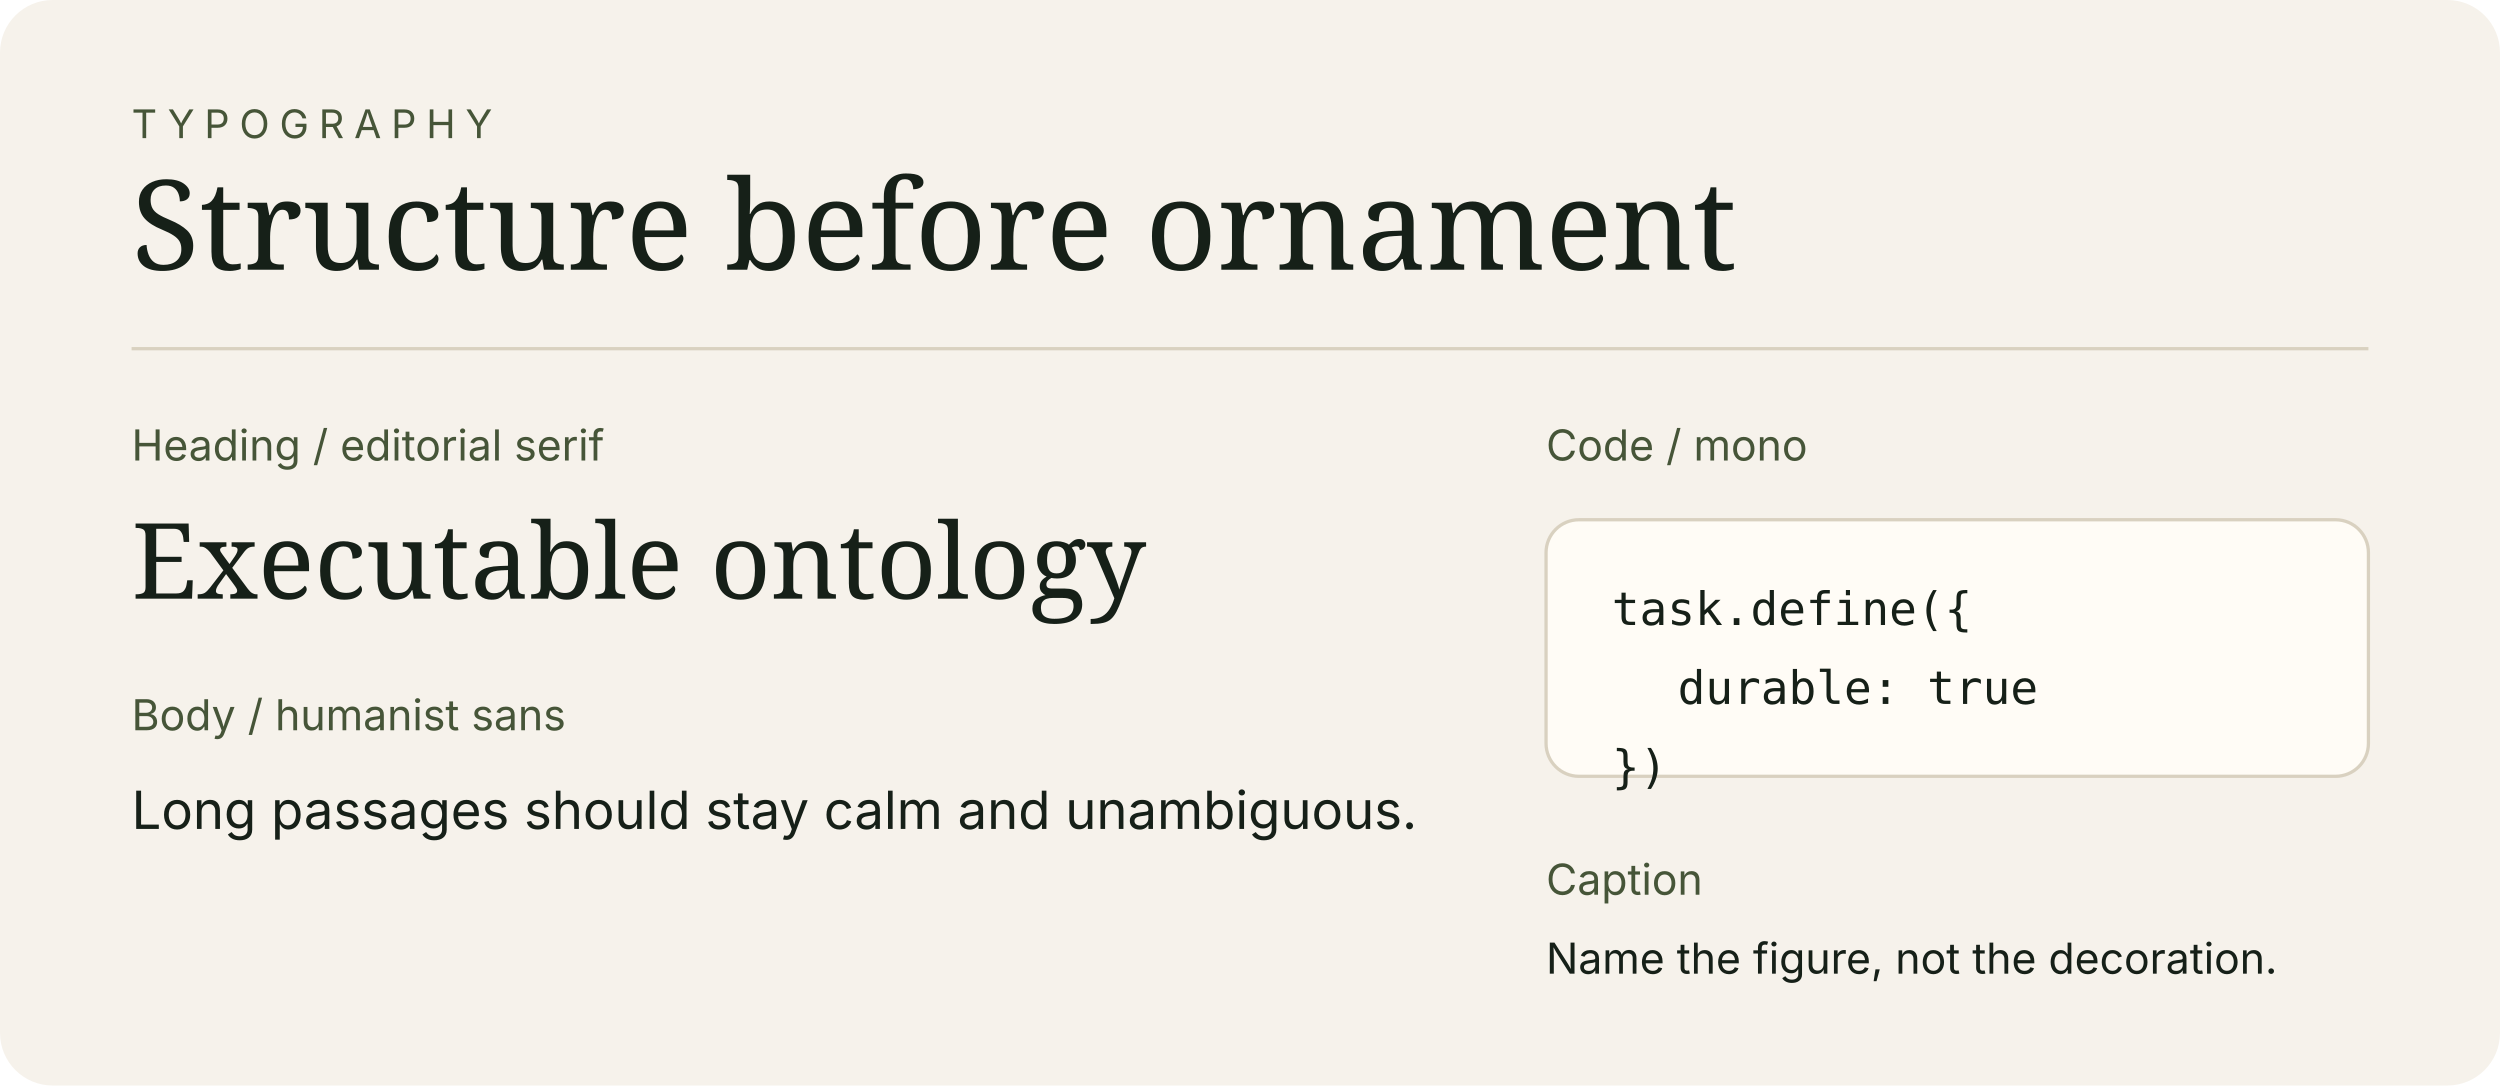
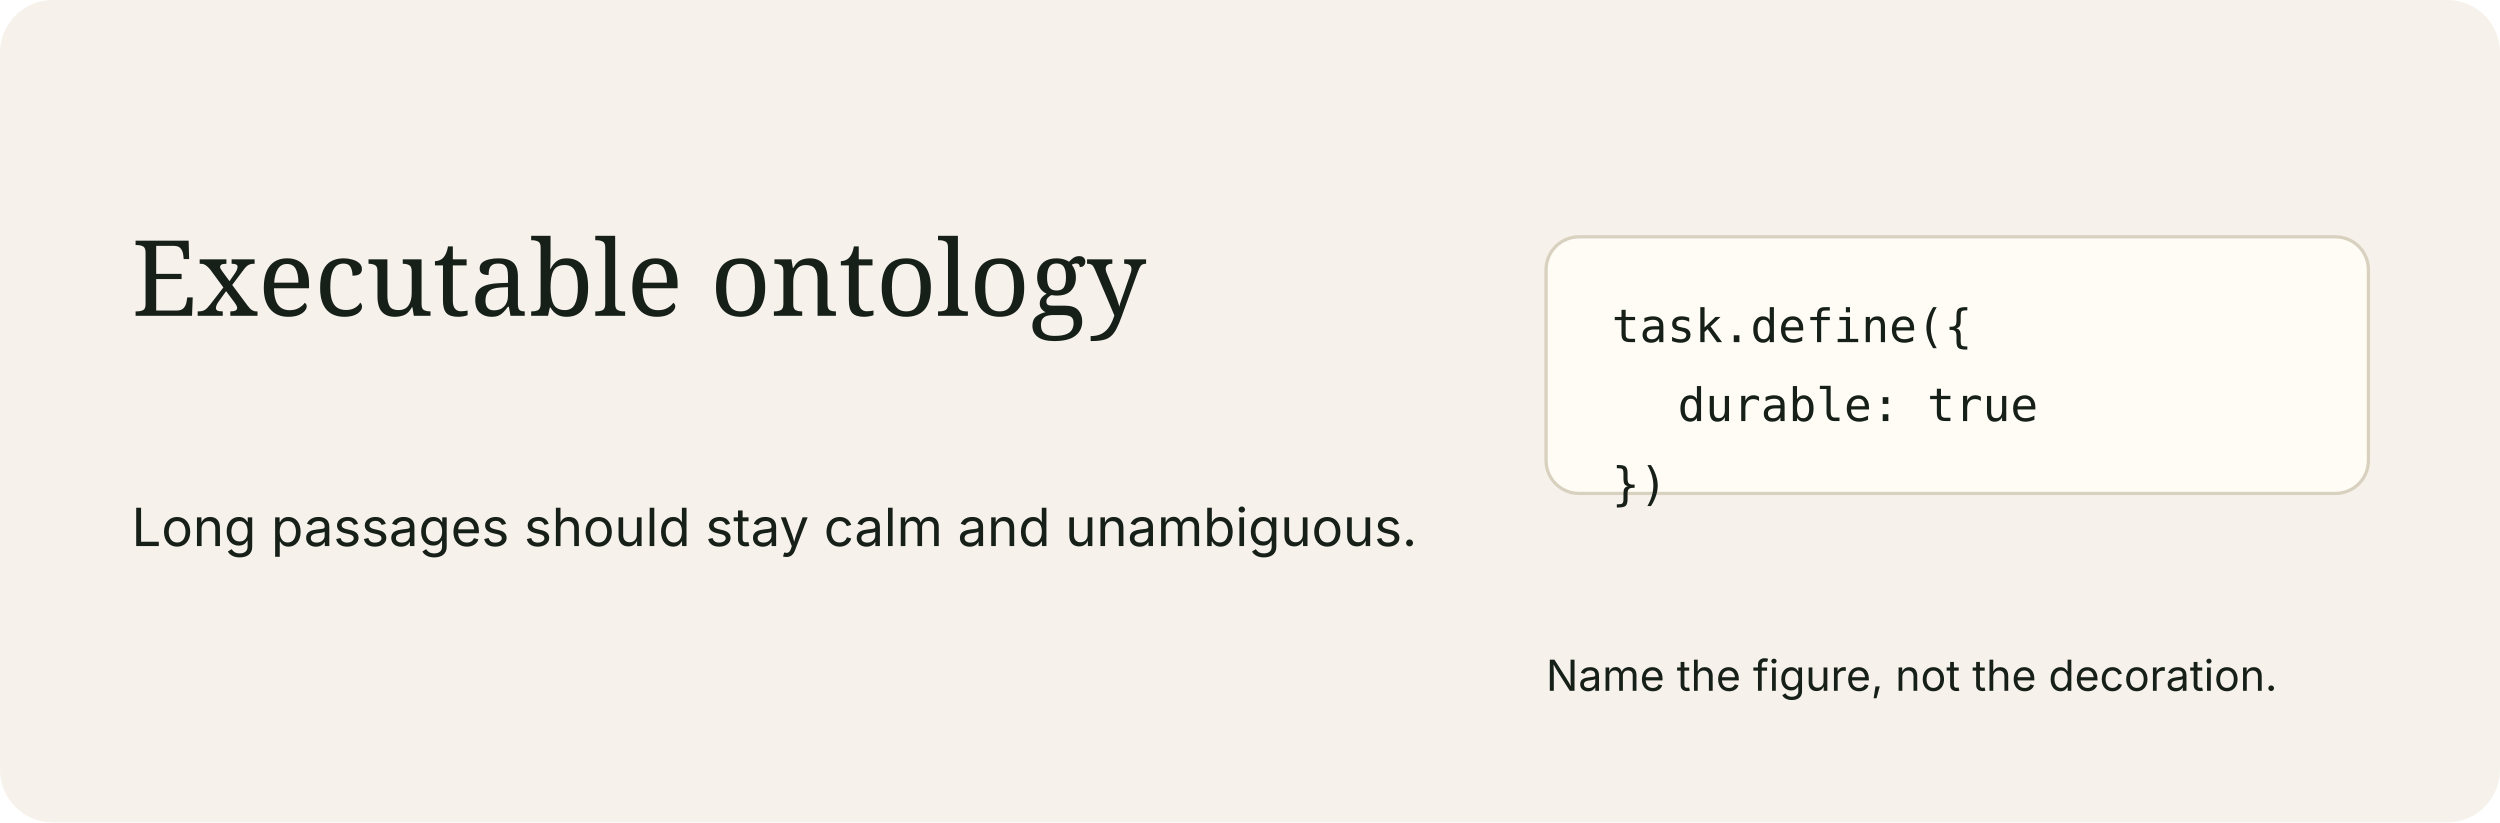
- <svg xmlns="http://www.w3.org/2000/svg" width="760" height="330" viewBox="0 0 760 330" role="img" aria-labelledby="title desc">
+ <svg xmlns="http://www.w3.org/2000/svg" width="760" height="250" viewBox="0 0 760 250" role="img" aria-labelledby="title desc">
  <defs>
    <style>
      .eyebrow{font:12px Inter,system-ui,sans-serif;letter-spacing:3px;fill:#465538}
      .role{font:13px Inter,system-ui,sans-serif;fill:#465538}
      .serif{font-family:Georgia,serif;fill:#162018}
      .sans{font-family:Inter,system-ui,sans-serif;fill:#162018}
      .mono{font-family:ui-monospace,SFMono-Regular,Menlo,monospace;fill:#162018}
    </style>
  </defs>
-   <rect width="760" height="330" rx="16" fill="#F6F2EB" />
-   <text x="40" y="42" class="eyebrow">TYPOGRAPHY</text>
-   <text x="40" y="82" class="serif" font-size="38">Structure before ornament</text>
-   <path d="M40 106h680" stroke="#D9D1C0" />
-   <g transform="translate(40 140)">
-     <text x="0" y="0" class="role">Heading / editorial serif</text>
+   <rect width="760" height="250" rx="16" fill="#F6F2EB" />
+   <g transform="translate(40 54)">
    <text x="0" y="42" class="serif" font-size="32">Executable ontology</text>
  </g>
-   <g transform="translate(40 222)">
-     <text x="0" y="0" class="role">Body / humanist sans</text>
+   <g transform="translate(40 136)">
    <text x="0" y="30" class="sans" font-size="16">Long passages should stay calm and unambiguous.</text>
  </g>
-   <g transform="translate(470 140)">
-     <text x="0" y="0" class="role">Code / mono</text>
+   <g transform="translate(470 54)">
    <rect x="0" y="18" width="250" height="78" rx="10" fill="#FFFCF6" stroke="#D9D1C0" />
    <text x="20" y="50" class="mono" font-size="14">task.define({</text>
    <text x="40" y="74" class="mono" font-size="14">durable: true</text>
    <text x="20" y="98" class="mono" font-size="14">})</text>
  </g>
-   <g transform="translate(470 272)">
-     <text x="0" y="0" class="role">Caption</text>
+   <g transform="translate(470 186)">
    <text x="0" y="24" class="sans" font-size="13" fill="#465538">Name the figure, not the decoration.</text>
  </g>
</svg>
